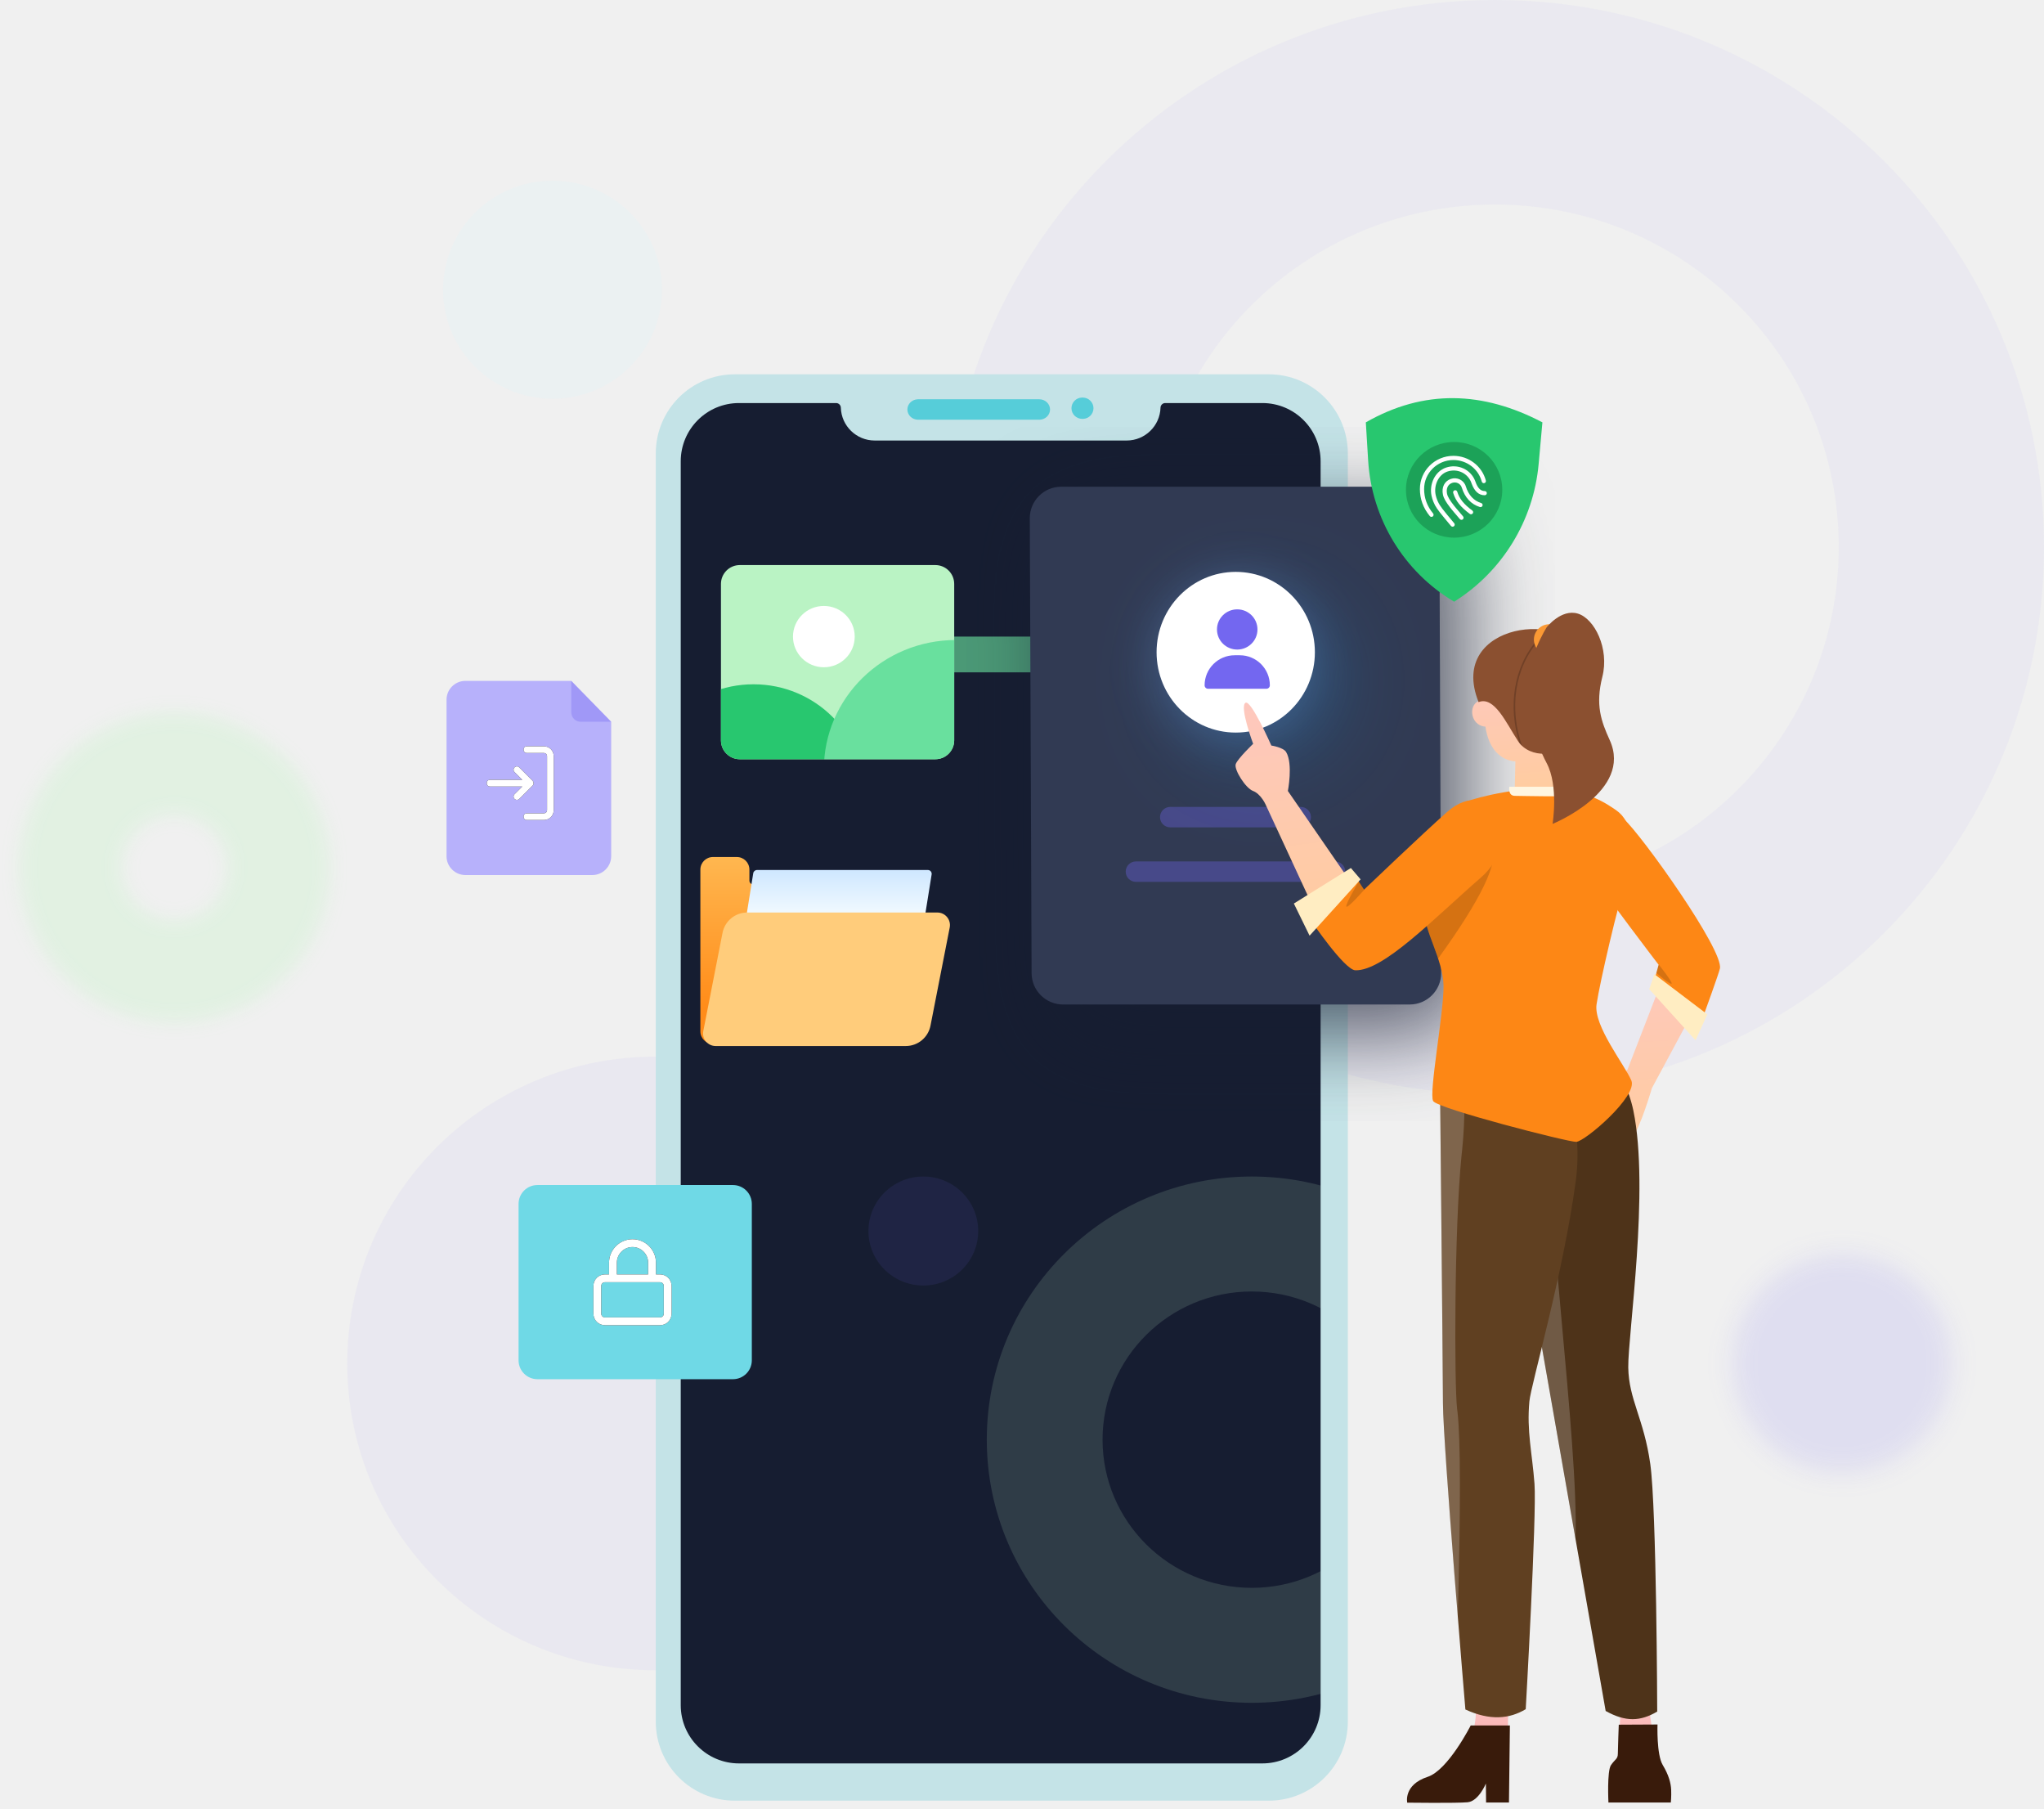
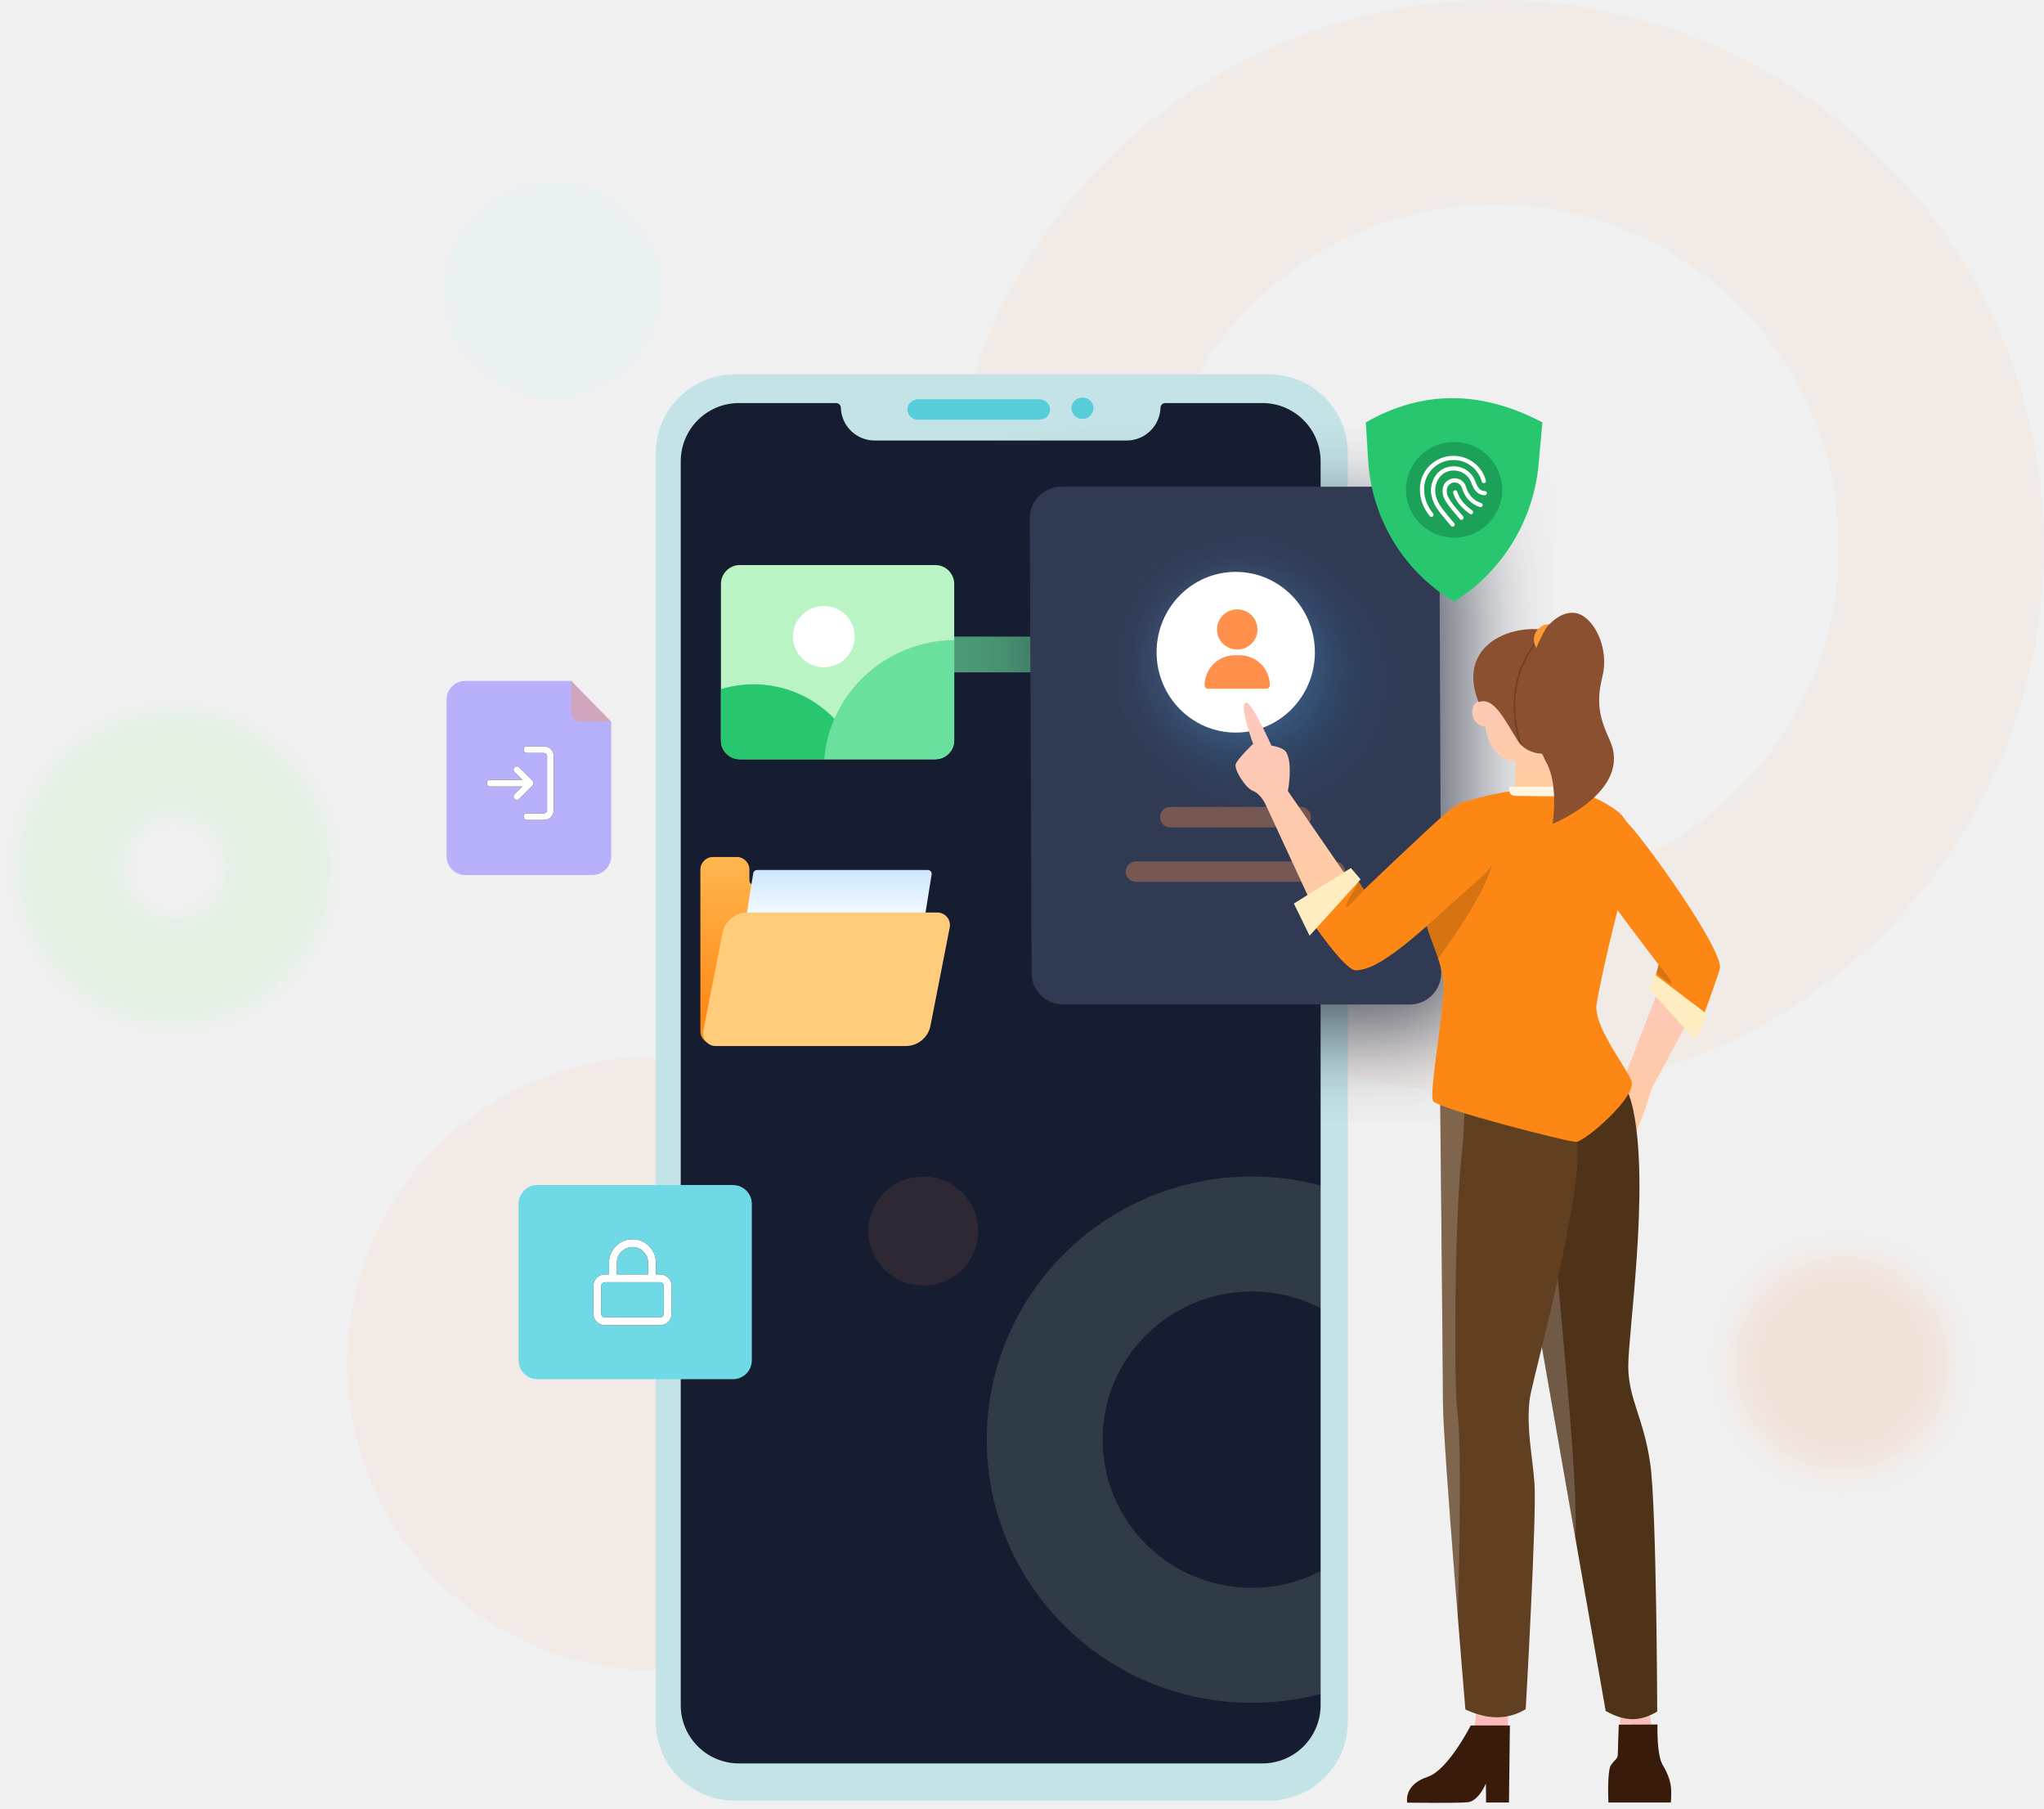
<svg xmlns="http://www.w3.org/2000/svg" width="650" height="575" viewBox="0 0 650 575" fill="none">
  <g id="Illustration">
    <g id="Shape">
-       <path id="Oval" opacity="0.053" fill-rule="evenodd" clip-rule="evenodd" d="M650 173.93C650 77.871 571.829 0 475.402 0C378.974 0 300.804 77.871 300.804 173.93C300.804 269.988 378.974 347.859 475.402 347.859C571.829 347.859 650 269.988 650 173.93ZM366.074 173.93C366.074 113.781 415.022 65.02 475.402 65.02C535.782 65.02 584.729 113.781 584.729 173.93C584.729 234.078 535.782 282.839 475.402 282.839C415.022 282.839 366.074 234.078 366.074 173.93Z" fill="#7367F0" />
+       <path id="Oval" opacity="0.053" fill-rule="evenodd" clip-rule="evenodd" d="M650 173.93C650 77.871 571.829 0 475.402 0C378.974 0 300.804 77.871 300.804 173.93C300.804 269.988 378.974 347.859 475.402 347.859C571.829 347.859 650 269.988 650 173.93ZM366.074 173.93C366.074 113.781 415.022 65.02 475.402 65.02C535.782 65.02 584.729 113.781 584.729 173.93C584.729 234.078 535.782 282.839 475.402 282.839C415.022 282.839 366.074 234.078 366.074 173.93Z" fill="#ff914d" />
      <g id="Oval_2" opacity="0.141" filter="url(#filter0_f)">
        <path fill-rule="evenodd" clip-rule="evenodd" d="M104.993 275.795C104.993 248.563 82.833 226.488 55.497 226.488C28.16 226.488 6 248.563 6 275.795C6 303.027 28.16 325.102 55.497 325.102C82.833 325.102 104.993 303.027 104.993 275.795ZM38.635 275.795C38.635 266.518 46.184 258.998 55.497 258.998C64.809 258.998 72.358 266.518 72.358 275.795C72.358 285.072 64.809 292.592 55.497 292.592C46.184 292.592 38.635 285.072 38.635 275.795Z" fill="#8BF78F" />
      </g>
-       <ellipse id="Oval_3" cx="208.338" cy="433.469" rx="97.905" ry="97.531" fill="#7367F0" fill-opacity="0.061" />
+       <ellipse id="Oval_3" cx="208.338" cy="433.469" rx="97.905" ry="97.531" fill="#ff914d" fill-opacity="0.061" />
      <ellipse id="Oval_4" opacity="0.141" cx="175.702" cy="92.112" rx="34.811" ry="34.678" fill="#CEF5FF" />
      <g id="Oval_5" filter="url(#filter1_f)">
-         <ellipse cx="585.818" cy="433.469" rx="34.811" ry="34.678" fill="#7367F0" fill-opacity="0.136" />
+         <ellipse cx="585.818" cy="433.469" rx="34.811" ry="34.678" fill="#ff914d" fill-opacity="0.136" />
      </g>
    </g>
    <g id="File Organizer">
      <g id="Phone3">
        <path id="Rectangle" fill-rule="evenodd" clip-rule="evenodd" d="M208.539 144.137C208.539 130.254 219.793 119 233.676 119H403.481C417.364 119 428.618 130.254 428.618 144.137V547.336C428.618 561.218 417.364 572.473 403.481 572.473H233.676C219.793 572.473 208.539 561.218 208.539 547.336V144.137Z" fill="#C4E3E7" />
        <g id="Group 48">
          <path id="Rectangle_2" fill-rule="evenodd" clip-rule="evenodd" d="M216.477 146.66C216.477 136.431 224.769 128.138 234.999 128.138H265.888C266.701 128.138 267.366 128.784 267.39 129.597V129.597C267.559 135.419 272.328 140.051 278.153 140.051H358.284C364.108 140.051 368.877 135.419 369.047 129.597V129.597C369.07 128.784 369.736 128.138 370.548 128.138H401.438C411.667 128.138 419.96 136.431 419.96 146.66V542.105C419.96 552.334 411.667 560.627 401.438 560.627H234.999C224.769 560.627 216.477 552.334 216.477 542.105V146.66Z" fill="#161D31" />
          <mask id="mask0" mask-type="alpha" maskUnits="userSpaceOnUse" x="216" y="128" width="204" height="433">
            <path id="Rectangle_3" fill-rule="evenodd" clip-rule="evenodd" d="M216.477 146.66C216.477 136.431 224.769 128.138 234.999 128.138H265.888C266.701 128.138 267.366 128.784 267.39 129.597V129.597C267.559 135.419 272.328 140.051 278.153 140.051H358.284C364.108 140.051 368.877 135.419 369.047 129.597V129.597C369.07 128.784 369.736 128.138 370.548 128.138H401.438C411.667 128.138 419.96 136.431 419.96 146.66V542.105C419.96 552.334 411.667 560.627 401.438 560.627H234.999C224.769 560.627 216.477 552.334 216.477 542.105V146.66Z" fill="white" />
          </mask>
          <g mask="url(#mask0)">
-             <ellipse id="Oval_6" opacity="0.099" cx="293.623" cy="391.368" rx="17.453" ry="17.328" fill="#7367F0" />
+             <ellipse id="Oval_6" opacity="0.099" cx="293.623" cy="391.368" rx="17.453" ry="17.328" fill="#ff914d" />
            <path id="Oval_7" opacity="0.141" fill-rule="evenodd" clip-rule="evenodd" d="M398.068 374.04C444.606 374.04 482.333 411.496 482.333 457.7C482.333 503.904 444.606 541.359 398.068 541.359C351.53 541.359 313.803 503.904 313.803 457.7C313.803 411.496 351.53 374.04 398.068 374.04ZM398.068 410.59C371.862 410.59 350.618 431.682 350.618 457.7C350.618 483.717 371.862 504.809 398.068 504.809C424.274 504.809 445.518 483.717 445.518 457.7C445.518 431.682 424.274 410.59 398.068 410.59Z" fill="#C8F5D0" />
            <path id="Rectangle_4" fill-rule="evenodd" clip-rule="evenodd" d="M241.264 208.075C241.264 204.934 243.809 202.389 246.949 202.389H391.019C394.159 202.389 396.704 204.934 396.704 208.075V208.075C396.704 211.215 394.159 213.76 391.019 213.76H246.949C243.809 213.76 241.264 211.215 241.264 208.075V208.075Z" fill="#68DE9E" fill-opacity="0.642" />
          </g>
        </g>
        <path id="Path" d="M330.508 126.939C332.39 126.939 333.916 128.394 333.916 130.188C333.916 131.942 332.457 133.372 330.632 133.435L330.508 133.437H291.962C290.08 133.437 288.554 131.982 288.554 130.188C288.554 128.433 290.013 127.004 291.838 126.941L291.962 126.939H330.508Z" fill="#56CDD9" />
        <path id="Path_2" d="M344.322 126.397C346.205 126.397 347.731 127.913 347.731 129.782C347.731 131.609 346.272 133.099 344.447 133.164L344.322 133.166H344.143C342.261 133.166 340.734 131.651 340.734 129.782C340.734 127.954 342.193 126.465 344.018 126.4L344.143 126.397H344.322Z" fill="#56CDD9" />
      </g>
      <g id="Icon54">
        <g id="Group 37">
          <path id="Rectangle_5" fill-rule="evenodd" clip-rule="evenodd" d="M222.72 276.463C222.72 274.254 224.511 272.463 226.72 272.463L234.313 272.463C236.523 272.463 238.313 274.254 238.313 276.463V279.966C238.313 280.639 238.859 281.185 239.533 281.185H289.542C291.751 281.185 293.542 282.976 293.542 285.185V327.883C293.542 330.092 291.751 331.883 289.542 331.883H226.72C224.511 331.883 222.72 330.092 222.72 327.883V276.463Z" fill="url(#paint0_linear)" />
          <path id="Rectangle_6" fill-rule="evenodd" clip-rule="evenodd" d="M239.536 277.616C239.631 277.025 240.141 276.59 240.739 276.59H295.061C295.812 276.59 296.384 277.261 296.265 278.003L288.105 328.794C288.01 329.385 287.5 329.82 286.901 329.82H232.579C231.829 329.82 231.256 329.149 231.375 328.408L239.536 277.616Z" fill="url(#paint1_linear)" />
          <path id="Rectangle_7" fill-rule="evenodd" clip-rule="evenodd" d="M298.086 290.108C300.604 290.108 302.496 292.406 302.012 294.877L295.899 326.091C295.163 329.845 291.873 332.554 288.048 332.554H227.579C225.061 332.554 223.17 330.256 223.654 327.785L229.767 296.57C230.502 292.816 233.792 290.108 237.617 290.108L298.086 290.108Z" fill="#FFCC7B" />
        </g>
      </g>
      <g id="Group 28">
        <path id="Rectangle_8" fill-rule="evenodd" clip-rule="evenodd" d="M142 222.468C142 219.154 144.686 216.468 148 216.468H181.667L194.359 229.463V272.197C194.359 275.511 191.673 278.197 188.359 278.197H148C144.686 278.197 142 275.511 142 272.197V222.468Z" fill="#B7B1FB" />
        <g id="Icon">
          <path id="Mask" fill-rule="evenodd" clip-rule="evenodd" d="M176.099 257.505V240.458C176.099 238.647 174.714 237.262 172.903 237.262H167.575C166.935 237.262 166.509 237.688 166.509 238.327C166.509 238.966 166.935 239.393 167.575 239.393H172.903C173.542 239.393 173.968 239.819 173.968 240.458V257.505C173.968 258.144 173.542 258.57 172.903 258.57H167.575C166.935 258.57 166.509 258.996 166.509 259.636C166.509 260.275 166.935 260.701 167.575 260.701H172.903C174.714 260.701 176.099 259.316 176.099 257.505ZM169.599 248.555C169.706 248.875 169.706 249.194 169.599 249.408C169.599 249.514 169.493 249.621 169.386 249.727L165.124 253.989C164.91 254.202 164.591 254.308 164.378 254.308C164.165 254.308 163.845 254.202 163.632 253.989C163.205 253.563 163.205 252.923 163.632 252.497L166.083 250.047H155.853C155.213 250.047 154.787 249.621 154.787 248.981C154.787 248.342 155.213 247.916 155.853 247.916H166.083L163.632 245.465C163.205 245.039 163.205 244.4 163.632 243.974C164.058 243.548 164.697 243.548 165.124 243.974L169.386 248.236C169.439 248.289 169.466 248.342 169.493 248.395C169.519 248.449 169.546 248.502 169.599 248.555Z" fill="black" />
          <mask id="mask1" mask-type="alpha" maskUnits="userSpaceOnUse" x="154" y="237" width="23" height="24">
            <path id="Mask_2" fill-rule="evenodd" clip-rule="evenodd" d="M176.099 257.505V240.458C176.099 238.647 174.714 237.262 172.903 237.262H167.575C166.935 237.262 166.509 237.688 166.509 238.327C166.509 238.966 166.935 239.393 167.575 239.393H172.903C173.542 239.393 173.968 239.819 173.968 240.458V257.505C173.968 258.144 173.542 258.57 172.903 258.57H167.575C166.935 258.57 166.509 258.996 166.509 259.636C166.509 260.275 166.935 260.701 167.575 260.701H172.903C174.714 260.701 176.099 259.316 176.099 257.505ZM169.599 248.555C169.706 248.875 169.706 249.194 169.599 249.408C169.599 249.514 169.493 249.621 169.386 249.727L165.124 253.989C164.91 254.202 164.591 254.308 164.378 254.308C164.165 254.308 163.845 254.202 163.632 253.989C163.205 253.563 163.205 252.923 163.632 252.497L166.083 250.047H155.853C155.213 250.047 154.787 249.621 154.787 248.981C154.787 248.342 155.213 247.916 155.853 247.916H166.083L163.632 245.465C163.205 245.039 163.205 244.4 163.632 243.974C164.058 243.548 164.697 243.548 165.124 243.974L169.386 248.236C169.439 248.289 169.466 248.342 169.493 248.395C169.519 248.449 169.546 248.502 169.599 248.555Z" fill="white" />
          </mask>
          <g mask="url(#mask1)">
            <g id="Icon Color">
              <rect id="ð¨ Icon Color" x="152.656" y="236.196" width="25.575" height="25.57" fill="white" />
            </g>
          </g>
        </g>
-         <path id="Path_3" opacity="0.34" d="M194.358 229.463H184.666C183.009 229.463 181.666 228.12 181.666 226.463V216.468L194.358 229.463Z" fill="#7367F0" />
+         <path id="Path_3" opacity="0.34" d="M194.358 229.463H184.666C183.009 229.463 181.666 228.12 181.666 226.463V216.468L194.358 229.463Z" fill="#ff914d" />
      </g>
      <g id="Group">
        <path id="Rectangle_9" fill-rule="evenodd" clip-rule="evenodd" d="M164.907 382.748C164.907 379.434 167.594 376.748 170.907 376.748H233.082C236.396 376.748 239.082 379.434 239.082 382.748V432.477C239.082 435.791 236.396 438.477 233.082 438.477H170.907C167.594 438.477 164.907 435.791 164.907 432.477V382.748Z" fill="#6FD9E6" />
        <g id="Icon_2">
          <path id="Mask_3" fill-rule="evenodd" clip-rule="evenodd" d="M209.841 405.159H208.598V401.43C208.598 397.328 205.241 393.972 201.138 393.972C197.036 393.972 193.679 397.328 193.679 401.43V405.159H192.436C190.322 405.159 188.706 406.774 188.706 408.888V417.589C188.706 419.702 190.322 421.317 192.436 421.317H209.841C211.954 421.317 213.57 419.702 213.57 417.589V408.888C213.57 406.774 211.954 405.159 209.841 405.159ZM196.165 401.43C196.165 398.695 198.403 396.458 201.138 396.458C203.873 396.458 206.111 398.695 206.111 401.43V405.159H196.165V401.43ZM209.841 418.831C210.587 418.831 211.084 418.334 211.084 417.589V408.888C211.084 408.142 210.587 407.645 209.841 407.645H192.436C191.69 407.645 191.192 408.142 191.192 408.888V417.589C191.192 418.334 191.69 418.831 192.436 418.831H209.841Z" fill="black" />
          <mask id="mask2" mask-type="alpha" maskUnits="userSpaceOnUse" x="188" y="393" width="26" height="29">
            <path id="Mask_4" fill-rule="evenodd" clip-rule="evenodd" d="M209.841 405.159H208.598V401.43C208.598 397.328 205.241 393.972 201.138 393.972C197.036 393.972 193.679 397.328 193.679 401.43V405.159H192.436C190.322 405.159 188.706 406.774 188.706 408.888V417.589C188.706 419.702 190.322 421.317 192.436 421.317H209.841C211.954 421.317 213.57 419.702 213.57 417.589V408.888C213.57 406.774 211.954 405.159 209.841 405.159ZM196.165 401.43C196.165 398.695 198.403 396.458 201.138 396.458C203.873 396.458 206.111 398.695 206.111 401.43V405.159H196.165V401.43ZM209.841 418.831C210.587 418.831 211.084 418.334 211.084 417.589V408.888C211.084 408.142 210.587 407.645 209.841 407.645H192.436C191.69 407.645 191.192 408.142 191.192 408.888V417.589C191.192 418.334 191.69 418.831 192.436 418.831H209.841Z" fill="white" />
          </mask>
          <g mask="url(#mask2)">
            <g id="Icon Color_2">
              <rect id="ð¨ Icon Color_2" x="186.22" y="392.729" width="29.837" height="29.832" fill="white" />
            </g>
          </g>
        </g>
      </g>
      <g id="Group 34">
        <path id="Rectangle_10" d="M229.265 185.646C229.265 182.333 231.951 179.646 235.265 179.646H297.44C300.754 179.646 303.44 182.333 303.44 185.646V235.376C303.44 238.69 300.754 241.376 297.44 241.376H235.265C231.951 241.376 229.265 238.69 229.265 235.376V185.646Z" fill="#BAF3C4" />
        <mask id="mask3" mask-type="alpha" maskUnits="userSpaceOnUse" x="229" y="179" width="75" height="63">
          <path id="Rectangle_11" d="M229.265 185.646C229.265 182.333 231.951 179.646 235.265 179.646H297.44C300.754 179.646 303.44 182.333 303.44 185.646V235.376C303.44 238.69 300.754 241.376 297.44 241.376H235.265C231.951 241.376 229.265 238.69 229.265 235.376V185.646Z" fill="white" />
        </mask>
        <g mask="url(#mask3)">
          <ellipse id="Oval_8" cx="261.989" cy="202.389" rx="9.817" ry="9.747" fill="white" />
          <ellipse id="Oval_9" cx="239.627" cy="252.747" rx="35.451" ry="35.197" fill="#28C76F" />
          <ellipse id="Oval_10" cx="303.986" cy="244.625" rx="41.996" ry="41.153" fill="#69E09E" />
        </g>
      </g>
      <g id="Group 23">
        <g id="Rectangle_12" filter="url(#filter2_d)">
          <path fill-rule="evenodd" clip-rule="evenodd" d="M327.477 164.778C327.455 159.239 331.939 154.738 337.477 154.738H447.72C453.227 154.738 457.698 159.191 457.72 164.698L458.295 309.31C458.317 314.848 453.833 319.35 448.295 319.35H338.052C332.545 319.35 328.074 314.897 328.052 309.39L327.477 164.778Z" fill="#313A53" />
        </g>
-         <path id="Rectangle_13" opacity="0.34" d="M368.889 259.786C368.889 257.992 370.343 256.537 372.138 256.537H413.635C415.43 256.537 416.884 257.992 416.884 259.786V259.786C416.884 261.581 415.43 263.035 413.635 263.035H372.138C370.343 263.035 368.889 261.581 368.889 259.786V259.786Z" fill="#7367F0" />
-         <path id="Rectangle_14" opacity="0.34" d="M357.98 277.114C357.98 275.32 359.435 273.865 361.229 273.865H424.543C426.338 273.865 427.792 275.32 427.792 277.114V277.114C427.792 278.908 426.338 280.363 424.543 280.363H361.229C359.435 280.363 357.98 278.908 357.98 277.114V277.114Z" fill="#7367F0" />
+         <path id="Rectangle_13" opacity="0.34" d="M368.889 259.786C368.889 257.992 370.343 256.537 372.138 256.537H413.635C415.43 256.537 416.884 257.992 416.884 259.786V259.786C416.884 261.581 415.43 263.035 413.635 263.035H372.138C370.343 263.035 368.889 261.581 368.889 259.786V259.786Z" fill="#ff914d" />
+         <path id="Rectangle_14" opacity="0.34" d="M357.98 277.114C357.98 275.32 359.435 273.865 361.229 273.865H424.543C426.338 273.865 427.792 275.32 427.792 277.114V277.114C427.792 278.908 426.338 280.363 424.543 280.363H361.229C359.435 280.363 357.98 278.908 357.98 277.114V277.114Z" fill="#ff914d" />
        <g id="Icon8">
          <g id="Oval_11" filter="url(#filter3_dd)">
            <ellipse cx="392.968" cy="207.357" rx="25.17" ry="25.545" fill="white" />
          </g>
          <g id="Group 70">
-             <path id="Combined Shape" fill-rule="evenodd" clip-rule="evenodd" d="M393.443 206.51C396.999 206.51 399.882 203.648 399.882 200.117C399.882 196.587 396.999 193.725 393.443 193.725C389.887 193.725 387.004 196.587 387.004 200.117C387.004 203.648 389.887 206.51 393.443 206.51ZM392.631 208.32C387.35 208.32 383.069 212.601 383.069 217.881C383.069 218.485 383.559 218.974 384.162 218.974H402.724C403.327 218.974 403.817 218.485 403.817 217.881C403.817 212.601 399.536 208.32 394.255 208.32H392.631Z" fill="#7367F0" />
+             <path id="Combined Shape" fill-rule="evenodd" clip-rule="evenodd" d="M393.443 206.51C396.999 206.51 399.882 203.648 399.882 200.117C399.882 196.587 396.999 193.725 393.443 193.725C389.887 193.725 387.004 196.587 387.004 200.117C387.004 203.648 389.887 206.51 393.443 206.51ZM392.631 208.32C387.35 208.32 383.069 212.601 383.069 217.881C383.069 218.485 383.559 218.974 384.162 218.974H402.724C403.327 218.974 403.817 218.485 403.817 217.881C403.817 212.601 399.536 208.32 394.255 208.32H392.631Z" fill="#ff914d" />
          </g>
        </g>
      </g>
      <g id="Wom3.5">
        <g id="RArm">
          <path id="Path_4" fill-rule="evenodd" clip-rule="evenodd" d="M517.545 340.072C517.545 340.072 505.347 352.052 506.095 353.223C506.843 354.403 512.99 351.663 512.99 351.663C512.99 351.663 505.321 364.247 506.899 365.214C508.476 366.181 516.545 364.223 519.019 361.629C521.494 359.035 525.312 345.945 525.312 345.945L543.865 311.45L530.41 306.827L517.545 340.072Z" fill="url(#paint2_linear)" />
          <path id="Path_5" fill-rule="evenodd" clip-rule="evenodd" d="M505.088 276.306C510.211 284.208 527.455 306.729 527.455 306.729L526.198 311.222L542.045 322.008C542.045 322.008 546.547 309.66 546.938 307.923C548.226 302.193 522.192 265.626 516.362 260.342C507.184 252.022 497.26 264.229 505.088 276.306Z" fill="#FD8715" />
          <path id="Path_6" fill-rule="evenodd" clip-rule="evenodd" d="M531.576 312.707C531.872 312.135 527.48 306.648 527.48 306.648L526.736 309.316C526.736 309.316 531.281 313.28 531.576 312.707Z" fill="black" fill-opacity="0.16" />
          <path id="Path 70" fill-rule="evenodd" clip-rule="evenodd" d="M526.1 309.714L542.936 322.479L539.184 330.734L524.464 314.478L526.1 309.714Z" fill="#FFEDC2" />
        </g>
        <g id="RLeg">
          <path id="Path_7" fill-rule="evenodd" clip-rule="evenodd" d="M515.472 542.024L514.537 557.842L526.524 558.152L524.271 542.024H515.472Z" fill="url(#paint3_linear)" />
          <path id="Path_8" fill-rule="evenodd" clip-rule="evenodd" d="M527.092 548.256C527.092 548.256 526.756 557.782 528.743 561.108C530.743 564.433 531.348 567.012 531.437 569.001C531.531 571.133 531.328 573.065 531.328 573.065H511.488C511.488 573.065 510.991 563.042 512.305 561.152C513.619 559.263 514.481 559.23 514.481 557.56C514.492 555.89 514.776 548.318 514.776 548.318L527.092 548.256Z" fill="#391B0B" />
          <path id="Path_9" fill-rule="evenodd" clip-rule="evenodd" d="M473.239 330.841L504.336 327.485L504.793 327.906C507.009 330.003 516.641 339.739 519.408 353.048C524.633 378.173 517.64 424.578 517.795 434.753C517.943 444.929 522.786 451.069 524.799 465.456C526.811 479.843 527.001 544.143 527.001 544.143C521.665 547.283 516.97 547.507 510.607 543.955L473.239 330.841Z" fill="#4E3319" />
          <path id="Path_10" fill-rule="evenodd" clip-rule="evenodd" d="M501.016 489.256L473.239 330.841L490.529 328.975C491.299 384.008 502.052 458.397 501.016 489.256Z" fill="white" fill-opacity="0.192" />
        </g>
        <g id="LLeg">
          <path id="Path_11" fill-rule="evenodd" clip-rule="evenodd" d="M479.609 540.361L469.387 540.526C469.387 540.526 470.059 551.06 466.128 554.628L465.913 554.815C461.168 558.764 479.476 557.339 479.476 557.339L479.609 540.361Z" fill="url(#paint4_linear)" />
          <path id="Path_12" fill-rule="evenodd" clip-rule="evenodd" d="M480.151 548.573L479.857 573.056L472.578 573.061L472.515 567.028C472.515 567.028 470.219 572.653 466.71 572.978C463.191 573.303 447.509 573.104 447.509 573.104C447.509 573.104 446.206 567.456 454.012 564.891C460.505 562.759 467.684 548.573 467.684 548.573H480.151Z" fill="#391B0B" />
          <path id="Path_13" fill-rule="evenodd" clip-rule="evenodd" d="M457.814 333.019L492.733 331.844L492.994 332.323C494.688 335.514 503.972 354.195 501.106 375.428C497.082 405.232 486.853 440.171 486.352 445.509C485.459 455.025 487.245 461.915 487.977 471.744C488.709 481.573 485.185 543.391 485.185 543.391C480.003 546.485 473.837 547.092 465.998 543.484C465.998 543.484 458.921 459.518 458.869 446.229C458.817 432.941 457.814 333.019 457.814 333.019Z" fill="#604021" />
          <path id="Path_14" fill-rule="evenodd" clip-rule="evenodd" d="M465 365.255L464.768 367.463C462.441 390.748 462.458 440.198 463.36 447.824L463.483 448.807C464.483 457.412 464.515 479.26 463.58 514.35L462.364 499.208C460.058 470.072 458.893 452.412 458.869 446.229L458.827 439.83C458.626 413.956 457.814 333.018 457.814 333.018L465.179 332.771C465.966 345.547 465.906 356.375 465 365.255Z" fill="white" fill-opacity="0.192" />
        </g>
        <g id="Head">
          <path id="Path_15" fill-rule="evenodd" clip-rule="evenodd" d="M471.13 222.653C466.834 223.12 467.138 230.619 472.368 231.011C473.437 238.24 477.25 241.684 481.898 242.083L481.64 253.018L502.199 253.006C502.199 253.006 496.41 245.281 496.699 234.706C496.987 224.13 496.505 214.196 496.505 214.196L469.876 214.67L471.13 222.653Z" fill="url(#paint5_linear)" />
          <path id="Path_16" fill-rule="evenodd" clip-rule="evenodd" d="M470.195 223.215C475.199 221.25 478.896 229.709 482.725 235.589C486.554 241.468 496.474 240.469 497.841 235.589C503.017 224.899 507.478 210.367 501.438 209.174C500.587 193.726 459.859 197.373 470.195 223.215Z" fill="#8B5030" />
          <path id="Combined Shape_2" fill-rule="evenodd" clip-rule="evenodd" d="M498.141 203.079H489.281H489.169L489.095 203.162C481.246 211.86 479.5 224.681 483.191 236.235C483.447 236.556 483.724 236.853 484.017 237.126C479.932 225.481 481.513 212.381 489.392 203.579H498.734C498.544 203.406 498.346 203.24 498.141 203.079Z" fill="black" fill-opacity="0.199" />
          <ellipse id="Oval_12" cx="492.697" cy="203.329" rx="4.909" ry="4.873" fill="#FB9934" />
        </g>
        <g id="Body">
          <path id="Path_17" fill-rule="evenodd" clip-rule="evenodd" d="M465.736 255.135C461.149 261.825 453.505 284.53 453.071 289.637C452.583 295.529 458.945 304.915 459.049 313.444C459.142 321.974 454.304 347.658 455.758 350.058C457.2 352.457 498.554 363.079 501.252 363.022C503.939 362.964 520.901 348.507 518.773 343.511C516.633 338.515 506.7 326.099 507.712 319.292C508.712 312.485 514.521 287.36 517.405 278.809C520.278 270.257 519.32 261.279 513.959 257.6C511.305 255.779 504.226 250.606 491.619 250.63C479.012 250.654 466.092 254.617 465.736 255.135Z" fill="#FD8715" />
          <path id="Path 68" fill-rule="evenodd" clip-rule="evenodd" d="M479.971 250.141C479.971 250.141 479.44 253.018 481.763 253.018C484.085 253.018 499.665 253.527 501.774 252.617C503.884 251.708 503.251 250.141 503.251 250.141H479.971Z" fill="#FFF6E1" />
          <path id="Path_18" fill-rule="evenodd" clip-rule="evenodd" d="M459.078 269.604L459.219 269.533C467.714 265.323 472.817 265.137 474.527 268.975C476.738 273.937 471.004 285.858 457.327 304.74C455.448 299.013 452.746 293.553 453.071 289.637C453.322 286.681 455.988 277.832 459.078 269.604Z" fill="black" fill-opacity="0.16" />
        </g>
        <g id="LArm">
          <path id="Path_19" fill-rule="evenodd" clip-rule="evenodd" d="M402.413 255.658C402.413 255.658 400.883 252.36 398.477 251.468C396.072 250.576 392.393 244.665 392.962 242.949C393.531 241.233 398.507 236.473 398.507 236.473C398.507 236.473 394.108 224.753 396.056 223.43C397.777 222.261 404.291 237.023 404.291 237.023C404.291 237.023 408.121 237.596 409.004 239.106C411.232 242.91 409.548 251.468 409.548 251.468L432.156 284.267L421.782 297.472L402.413 255.658Z" fill="url(#paint6_linear)" />
          <path id="Path_20" fill-rule="evenodd" clip-rule="evenodd" d="M460.125 258.201C452.479 264.945 433.777 282.836 433.777 282.836C433.777 282.836 430.999 278.609 430.999 278.609L417.013 292.828C417.013 292.828 427.563 308.364 430.999 308.473C439.95 308.756 455.989 291.976 471.068 278.874C484.588 267.126 474.377 245.631 460.125 258.201Z" fill="#FD8715" />
          <path id="Path_21" fill-rule="evenodd" clip-rule="evenodd" d="M433.832 282.857C433.832 282.857 428.586 288.881 428.153 288.224C427.72 287.567 432.11 280.244 432.11 280.244L433.832 282.857Z" fill="black" fill-opacity="0.16" />
          <path id="Path 69" fill-rule="evenodd" clip-rule="evenodd" d="M432.673 279.567L416.452 297.472L411.454 287.254L429.587 275.957L432.673 279.567Z" fill="#FFEDC2" />
        </g>
        <path id="Path_22" fill-rule="evenodd" clip-rule="evenodd" d="M491.835 199.45C491.835 199.45 496.429 193.51 501.733 195.069C507.037 196.627 511.834 206.18 509.556 215.159C507.29 224.14 509.159 229.262 511.909 235.315C519.295 251.595 493.721 261.933 493.721 261.933C493.721 261.933 495.717 249.869 491.835 242.584C487.838 235.082 485.568 225.461 485.568 219.574C485.568 209.336 491.835 199.45 491.835 199.45Z" fill="#8B5030" />
      </g>
      <g id="Group 39">
        <path id="Rectangle_15" fill-rule="evenodd" clip-rule="evenodd" d="M434.338 134.277C452.818 123.705 471.55 124.331 490.493 134.277L489.293 147.546C487.666 165.529 477.722 181.716 462.415 191.295V191.295V191.295C446.446 181.783 436.213 164.989 435.08 146.435L434.338 134.277Z" fill="#28C76F" />
        <ellipse id="Oval_13" cx="462.416" cy="155.723" rx="15.315" ry="15.205" fill="#1CA258" />
        <g id="Group 40">
          <path id="Path_23" fill-rule="evenodd" clip-rule="evenodd" d="M462.197 144.922C467.068 144.922 471.284 148.181 472.507 152.778C472.602 153.133 472.388 153.497 472.031 153.591C471.673 153.685 471.306 153.473 471.212 153.118C470.143 149.102 466.456 146.252 462.197 146.252C457.048 146.252 452.875 150.381 452.875 155.472C452.875 158.346 453.824 160.929 455.734 163.247C455.969 163.531 455.927 163.95 455.64 164.183C455.354 164.415 454.932 164.374 454.697 164.089C452.593 161.537 451.535 158.656 451.535 155.472C451.535 149.645 456.309 144.922 462.197 144.922Z" fill="white" />
          <path id="Path_24" fill-rule="evenodd" clip-rule="evenodd" d="M459.827 148.663C463.619 147.367 467.713 149.243 469.112 152.912L469.188 153.122C469.907 155.195 470.885 156.133 472.136 156.117C472.506 156.112 472.81 156.406 472.814 156.774C472.819 157.141 472.523 157.443 472.153 157.447C470.288 157.471 468.903 156.203 468.011 153.807L467.921 153.555C466.843 150.448 463.432 148.838 460.263 149.921C457.41 150.896 455.885 154.344 456.556 157.383C456.686 157.975 456.851 158.506 457.064 159.018L457.255 159.46C457.891 160.856 458.718 161.903 462.454 166.36C462.69 166.643 462.652 167.062 462.367 167.297C462.083 167.532 461.66 167.493 461.423 167.211L459.42 164.808C457.016 161.896 456.473 161.066 455.867 159.626L455.825 159.525C455.582 158.939 455.393 158.334 455.246 157.668C454.441 154.017 456.272 149.879 459.827 148.663Z" fill="white" />
          <path id="Path_25" fill-rule="evenodd" clip-rule="evenodd" d="M461.375 152.255C463.339 151.583 465.512 152.632 466.122 154.593C467.003 157.418 468.623 159.173 471.015 159.927C471.368 160.038 471.563 160.412 471.451 160.762C471.339 161.112 470.962 161.306 470.61 161.195C467.779 160.303 465.847 158.21 464.842 154.986C464.458 153.753 463.07 153.083 461.811 153.513C460.471 153.971 459.808 155.254 460.174 157.01C460.359 157.903 461.094 159.119 462.345 160.703L462.558 160.971C462.734 161.19 462.918 161.414 463.118 161.653L465.271 164.182C465.507 164.465 465.467 164.885 465.182 165.119C464.897 165.353 464.474 165.313 464.238 165.03L462.516 163.012L462.085 162.501C461.881 162.256 461.692 162.026 461.511 161.801L461.077 161.252C459.831 159.642 459.089 158.372 458.861 157.279C458.364 154.891 459.373 152.939 461.375 152.255Z" fill="white" />
          <path id="Path_26" fill-rule="evenodd" clip-rule="evenodd" d="M462.568 155.878C462.922 155.77 463.296 155.968 463.405 156.319C464.127 158.66 465.541 160.321 468.201 162.304C468.497 162.524 468.557 162.941 468.335 163.235C468.113 163.529 467.693 163.588 467.397 163.368C464.531 161.231 462.944 159.368 462.123 156.709C462.015 156.358 462.214 155.986 462.568 155.878Z" fill="white" />
        </g>
      </g>
    </g>
  </g>
  <defs>
    <filter id="filter0_f" x="0.563" y="221.051" width="109.866" height="109.487" filterUnits="userSpaceOnUse" color-interpolation-filters="sRGB">
      <feFlood flood-opacity="0" result="BackgroundImageFix" />
      <feBlend mode="normal" in="SourceGraphic" in2="BackgroundImageFix" result="shape" />
      <feGaussianBlur stdDeviation="2.718" result="effect1_foregroundBlur" />
    </filter>
    <filter id="filter1_f" x="542.852" y="390.637" width="85.931" height="85.665" filterUnits="userSpaceOnUse" color-interpolation-filters="sRGB">
      <feFlood flood-opacity="0" result="BackgroundImageFix" />
      <feBlend mode="normal" in="SourceGraphic" in2="BackgroundImageFix" result="shape" />
      <feGaussianBlur stdDeviation="4.077" result="effect1_foregroundBlur" />
    </filter>
    <filter id="filter2_d" x="307.478" y="135.738" width="186.818" height="220.612" filterUnits="userSpaceOnUse" color-interpolation-filters="sRGB">
      <feFlood flood-opacity="0" result="BackgroundImageFix" />
      <feColorMatrix in="SourceAlpha" type="matrix" values="0 0 0 0 0 0 0 0 0 0 0 0 0 0 0 0 0 0 127 0" />
      <feOffset dx="8" dy="9" />
      <feGaussianBlur stdDeviation="14" />
      <feColorMatrix type="matrix" values="0 0 0 0 0.086 0 0 0 0 0.114 0 0 0 0 0.192 0 0 0 0.7 0" />
      <feBlend mode="normal" in2="BackgroundImageFix" result="effect1_dropShadow" />
      <feBlend mode="normal" in="SourceGraphic" in2="effect1_dropShadow" result="shape" />
    </filter>
    <filter id="filter3_dd" x="347.798" y="162.812" width="106.341" height="107.09" filterUnits="userSpaceOnUse" color-interpolation-filters="sRGB">
      <feFlood flood-opacity="0" result="BackgroundImageFix" />
      <feColorMatrix in="SourceAlpha" type="matrix" values="0 0 0 0 0 0 0 0 0 0 0 0 0 0 0 0 0 0 127 0" />
      <feOffset dx="8" dy="9" />
      <feGaussianBlur stdDeviation="14" />
      <feColorMatrix type="matrix" values="0 0 0 0 0.076 0 0 0 0 0.583 0 0 0 0 0.879 0 0 0 0.229 0" />
      <feBlend mode="normal" in2="BackgroundImageFix" result="effect1_dropShadow" />
      <feColorMatrix in="SourceAlpha" type="matrix" values="0 0 0 0 0 0 0 0 0 0 0 0 0 0 0 0 0 0 127 0" />
      <feOffset dy="2" />
      <feGaussianBlur stdDeviation="7.5" />
      <feColorMatrix type="matrix" values="0 0 0 0 0.504 0 0 0 0 0.7 0 0 0 0 1 0 0 0 0.234 0" />
      <feBlend mode="normal" in2="effect1_dropShadow" result="effect2_dropShadow" />
      <feBlend mode="normal" in="SourceGraphic" in2="effect2_dropShadow" result="shape" />
    </filter>
    <linearGradient id="paint0_linear" x1="299.098" y1="320.699" x2="299.098" y2="251.956" gradientUnits="userSpaceOnUse">
      <stop stop-color="#FF8C19" />
      <stop offset="1" stop-color="#FFC967" />
    </linearGradient>
    <linearGradient id="paint1_linear" x1="290.964" y1="293.294" x2="290.964" y2="261.963" gradientUnits="userSpaceOnUse">
      <stop stop-color="#F8FDFF" />
      <stop offset="1" stop-color="#AAD4FF" />
    </linearGradient>
    <linearGradient id="paint2_linear" x1="502.994" y1="290.908" x2="507.069" y2="361.835" gradientUnits="userSpaceOnUse">
      <stop stop-color="#FDC6C6" />
      <stop offset="1" stop-color="#FFCCA1" />
    </linearGradient>
    <linearGradient id="paint3_linear" x1="512.463" y1="538.098" x2="514.125" y2="557.265" gradientUnits="userSpaceOnUse">
      <stop stop-color="#FDC6C6" />
      <stop offset="1" stop-color="#FAB2B2" />
    </linearGradient>
    <linearGradient id="paint4_linear" x1="462.622" y1="536.167" x2="464.195" y2="556.674" gradientUnits="userSpaceOnUse">
      <stop stop-color="#FDC6C6" />
      <stop offset="1" stop-color="#FAB2B2" />
    </linearGradient>
    <linearGradient id="paint5_linear" x1="462.262" y1="204.745" x2="465.66" y2="250.978" gradientUnits="userSpaceOnUse">
      <stop stop-color="#FDC6C6" />
      <stop offset="1" stop-color="#FFCCA1" />
    </linearGradient>
    <linearGradient id="paint6_linear" x1="386.111" y1="205.324" x2="396.752" y2="292.76" gradientUnits="userSpaceOnUse">
      <stop stop-color="#FDC6C6" />
      <stop offset="1" stop-color="#FFCCA1" />
    </linearGradient>
  </defs>
</svg>
